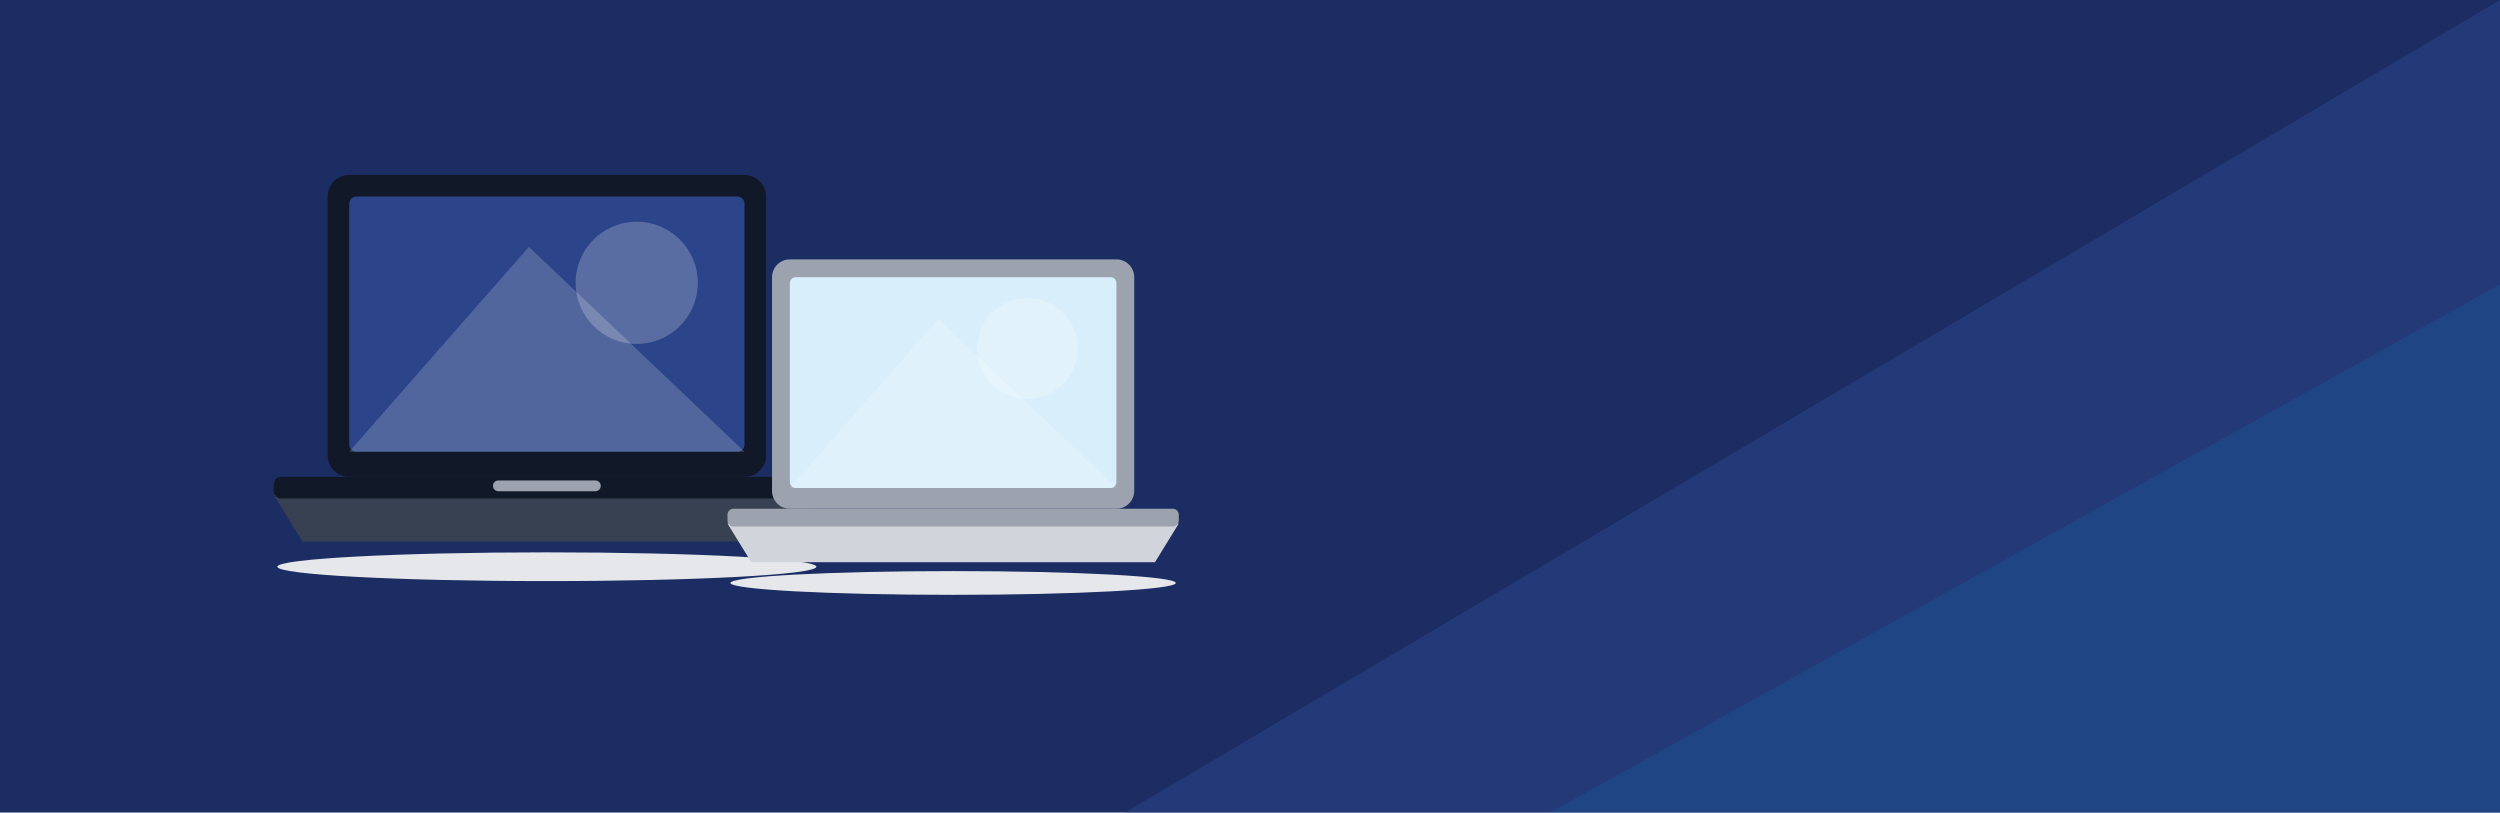
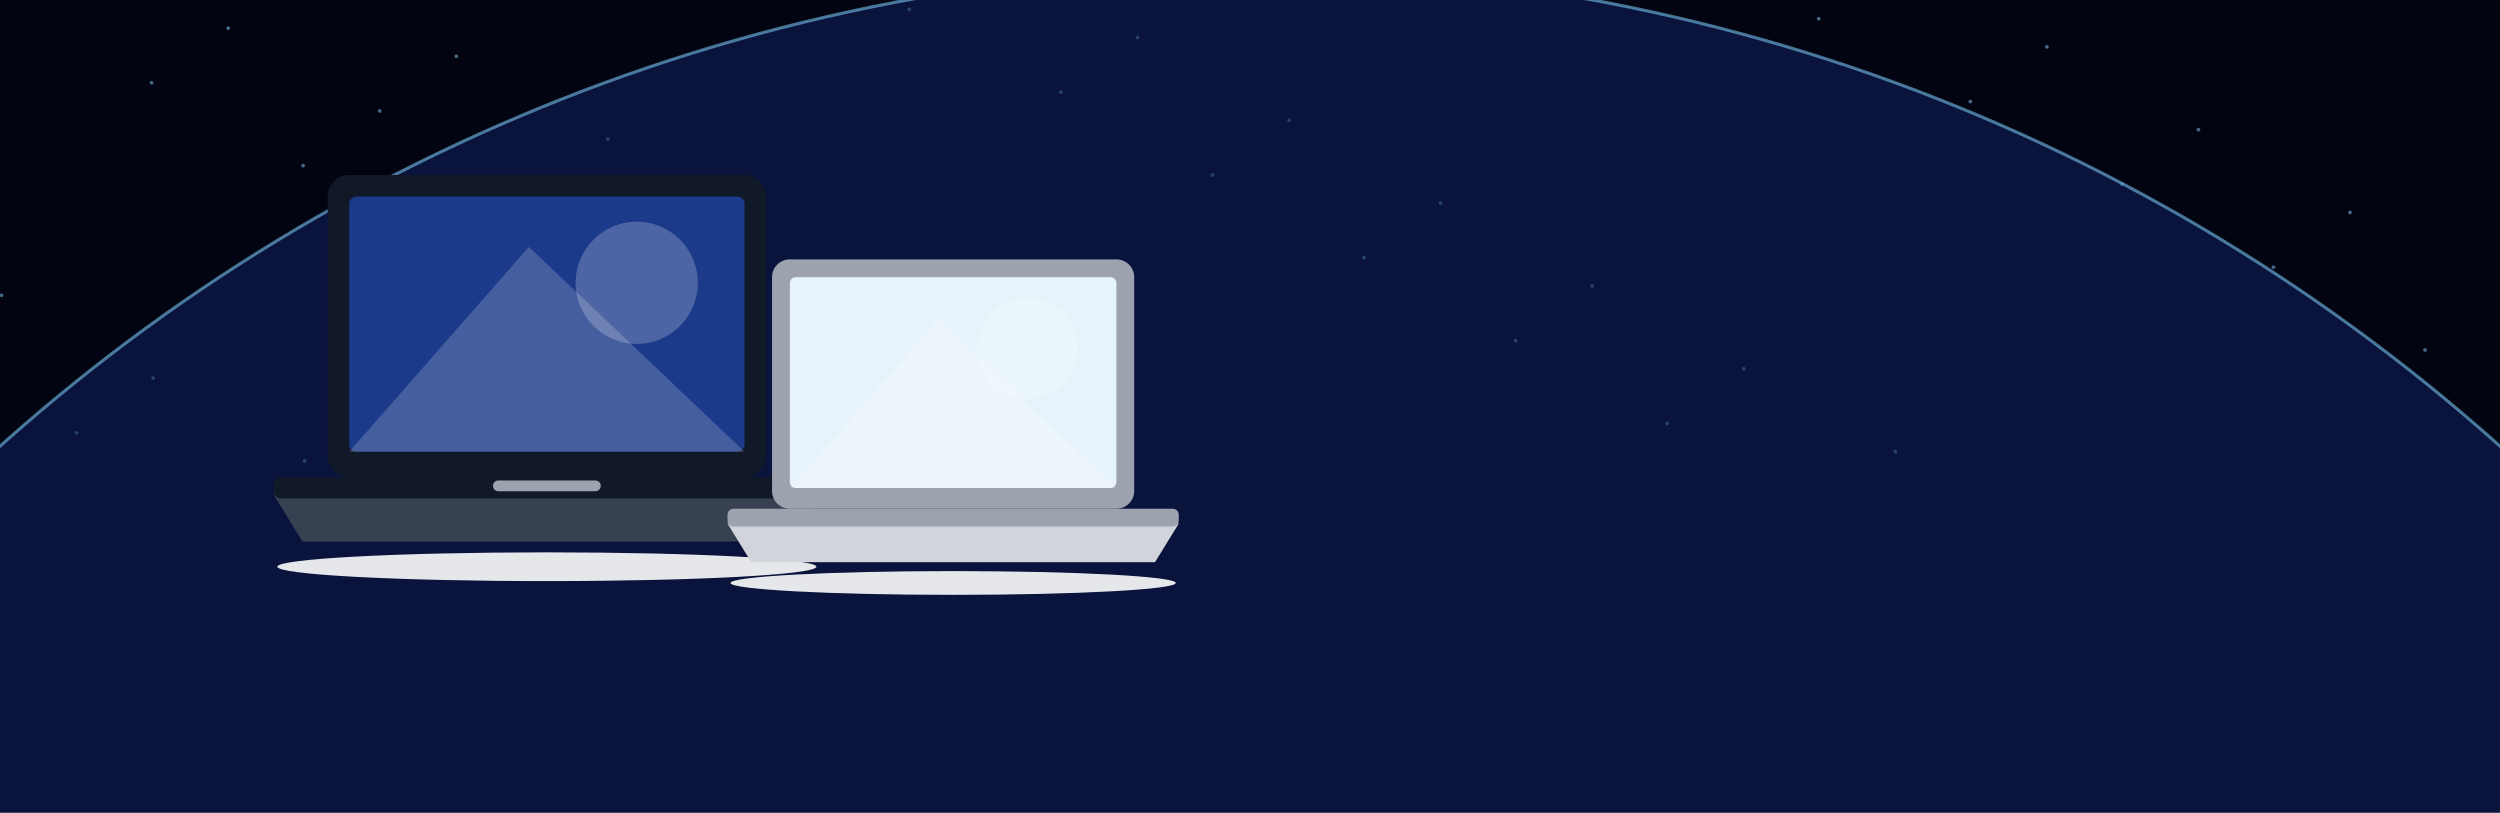
<svg xmlns="http://www.w3.org/2000/svg" viewBox="0 0 1600 520" width="1600" height="520">
-   <rect width="1600" height="520" fill="#1b2d63" />
-   <path d="M720.0 520L1600 0V520z" fill="#2c4489" opacity=".55" />
-   <path d="M992.0 520L1600 182.0V520z" fill="#0b78b8" opacity=".18" />
+   <rect width="1600" height="520" fill="#020411" />
+   <circle cx="97" cy="53" r="1.2" fill="#80d1ff" opacity=".5" />
+   <circle cx="194" cy="106" r="1.2" fill="#80d1ff" opacity=".5" />
+   <circle cx="291" cy="159" r="1.2" fill="#80d1ff" opacity=".5" />
+   <circle cx="388" cy="212" r="1.2" fill="#80d1ff" opacity=".5" />
+   <circle cx="485" cy="265" r="1.2" fill="#80d1ff" opacity=".5" />
+   <circle cx="582" cy="6" r="1.2" fill="#80d1ff" opacity=".5" />
+   <circle cx="679" cy="59" r="1.2" fill="#80d1ff" opacity=".5" />
+   <circle cx="776" cy="112" r="1.2" fill="#80d1ff" opacity=".5" />
+   <circle cx="873" cy="165" r="1.2" fill="#80d1ff" opacity=".5" />
+   <circle cx="970" cy="218" r="1.2" fill="#80d1ff" opacity=".5" />
+   <circle cx="1067" cy="271" r="1.2" fill="#80d1ff" opacity=".5" />
+   <circle cx="1164" cy="12" r="1.2" fill="#80d1ff" opacity=".5" />
+   <circle cx="1261" cy="65" r="1.2" fill="#80d1ff" opacity=".5" />
+   <circle cx="1358" cy="118" r="1.2" fill="#80d1ff" opacity=".5" />
+   <circle cx="1455" cy="171" r="1.2" fill="#80d1ff" opacity=".5" />
+   <circle cx="1552" cy="224" r="1.2" fill="#80d1ff" opacity=".5" />
+   <circle cx="49" cy="277" r="1.2" fill="#80d1ff" opacity=".5" />
+   <circle cx="146" cy="18" r="1.2" fill="#80d1ff" opacity=".5" />
+   <circle cx="243" cy="71" r="1.2" fill="#80d1ff" opacity=".5" />
+   <circle cx="340" cy="124" r="1.2" fill="#80d1ff" opacity=".5" />
+   <circle cx="437" cy="177" r="1.2" fill="#80d1ff" opacity=".5" />
+   <circle cx="534" cy="230" r="1.2" fill="#80d1ff" opacity=".5" />
+   <circle cx="631" cy="283" r="1.2" fill="#80d1ff" opacity=".5" />
+   <circle cx="728" cy="24" r="1.2" fill="#80d1ff" opacity=".5" />
+   <circle cx="825" cy="77" r="1.2" fill="#80d1ff" opacity=".5" />
+   <circle cx="922" cy="130" r="1.2" fill="#80d1ff" opacity=".5" />
+   <circle cx="1019" cy="183" r="1.2" fill="#80d1ff" opacity=".5" />
+   <circle cx="1116" cy="236" r="1.2" fill="#80d1ff" opacity=".5" />
+   <circle cx="1213" cy="289" r="1.2" fill="#80d1ff" opacity=".5" />
+   <circle cx="1310" cy="30" r="1.2" fill="#80d1ff" opacity=".5" />
+   <circle cx="1407" cy="83" r="1.2" fill="#80d1ff" opacity=".5" />
+   <circle cx="1504" cy="136" r="1.2" fill="#80d1ff" opacity=".5" />
+   <circle cx="1" cy="189" r="1.2" fill="#80d1ff" opacity=".5" />
+   <circle cx="98" cy="242" r="1.2" fill="#80d1ff" opacity=".5" />
+   <circle cx="195" cy="295" r="1.2" fill="#80d1ff" opacity=".5" />
+   <circle cx="292" cy="36" r="1.2" fill="#80d1ff" opacity=".5" />
+   <circle cx="389" cy="89" r="1.2" fill="#80d1ff" opacity=".5" />
+   <circle cx="486" cy="142" r="1.2" fill="#80d1ff" opacity=".5" />
+   <circle cx="583" cy="195" r="1.2" fill="#80d1ff" opacity=".5" />
+   <circle cx="800.0" cy="1180.0" r="1200.0" fill="#101f5c" opacity=".55" />
+   <circle cx="800.0" cy="1180.0" r="1200.0" fill="none" stroke="#80d1ff" stroke-width="2" opacity=".55" />
  <g transform="translate(120 20) scale(1.15)">
    <rect x="78" y="80" width="244" height="168" rx="12" fill="#111827" />
-     <rect x="90" y="92" width="220" height="142" rx="4" fill="#2c4489" />
+     <rect x="90" y="92" width="220" height="142" rx="4" fill="#1b3a8a" />
    <path d="M90 234 190 120l120 114z" fill="#ffffff" opacity=".18" />
    <circle cx="250" cy="140" r="34" fill="#ffffff" opacity=".22" />
    <path d="M48 258h304l-16 26H64z" fill="#374151" />
    <rect x="48" y="248" width="304" height="12" rx="4" fill="#111827" />
    <rect x="170" y="250" width="60" height="6" rx="3" fill="#9ca3af" />
    <ellipse cx="200" cy="298" rx="150" ry="8" fill="#e5e7eb" />
  </g>
  <g transform="translate(420 90) scale(0.95)">
    <rect x="78" y="80" width="244" height="168" rx="12" fill="#9ca3af" />
-     <rect x="90" y="92" width="220" height="142" rx="4" fill="#d8eefa" />
+     <rect x="90" y="92" width="220" height="142" rx="4" fill="#e6f3fa" />
    <path d="M90 234 190 120l120 114z" fill="#ffffff" opacity=".18" />
    <circle cx="250" cy="140" r="34" fill="#ffffff" opacity=".22" />
    <path d="M48 258h304l-16 26H64z" fill="#d1d5db" />
    <rect x="48" y="248" width="304" height="12" rx="4" fill="#9ca3af" />
    <rect x="170" y="250" width="60" height="6" rx="3" fill="#9ca3af" />
    <ellipse cx="200" cy="298" rx="150" ry="8" fill="#e5e7eb" />
  </g>
</svg>
